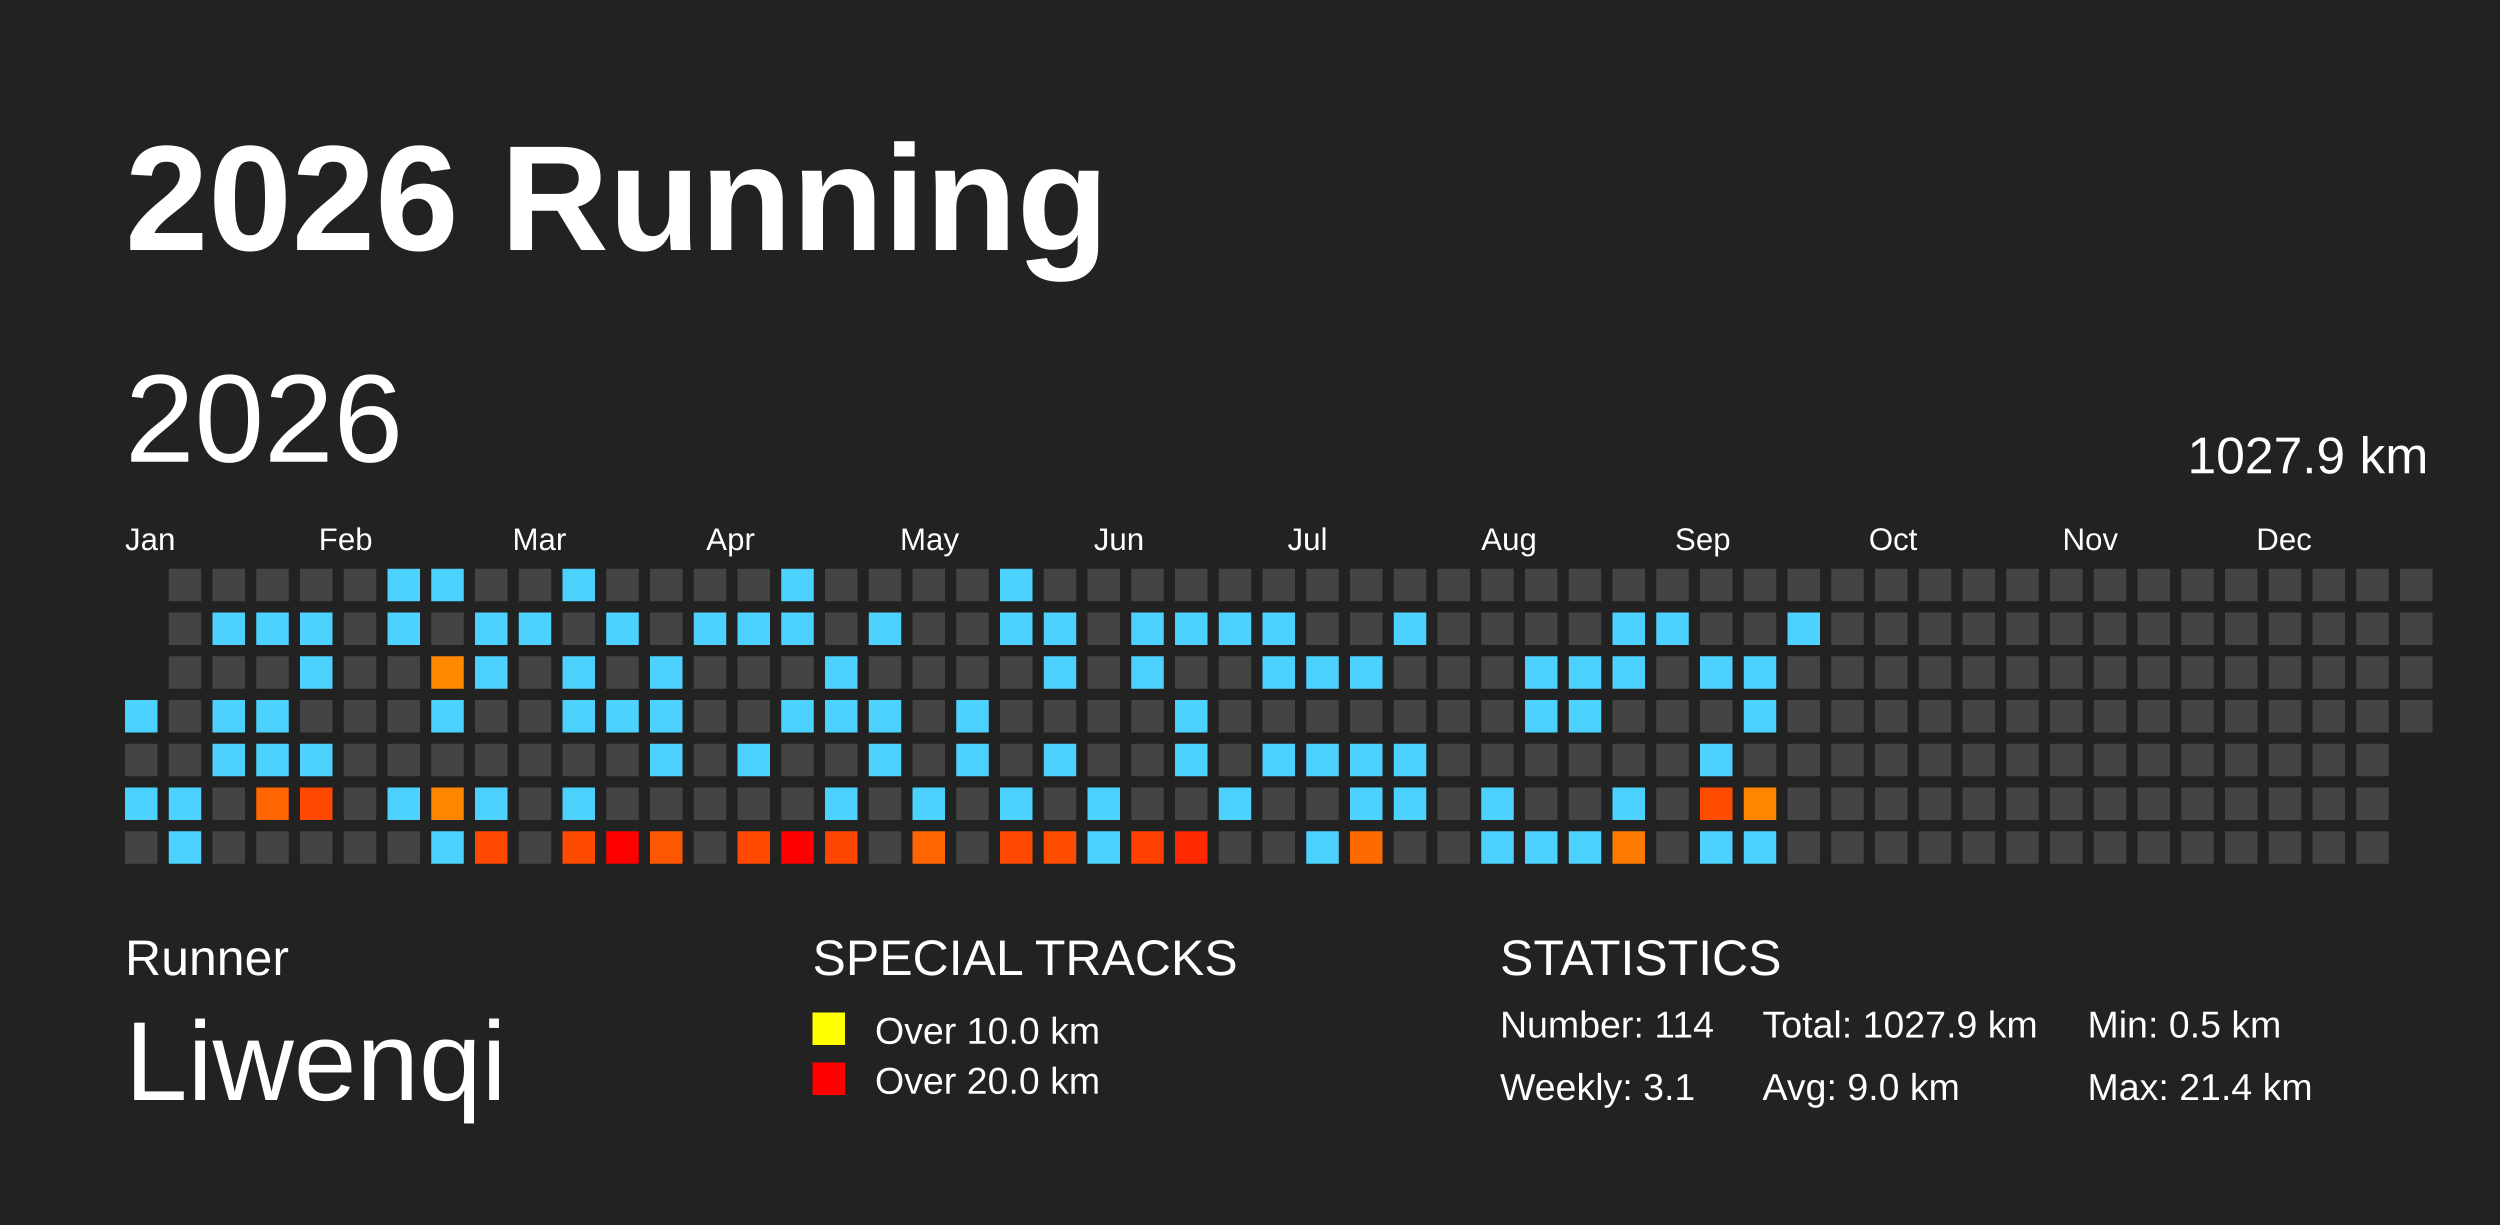
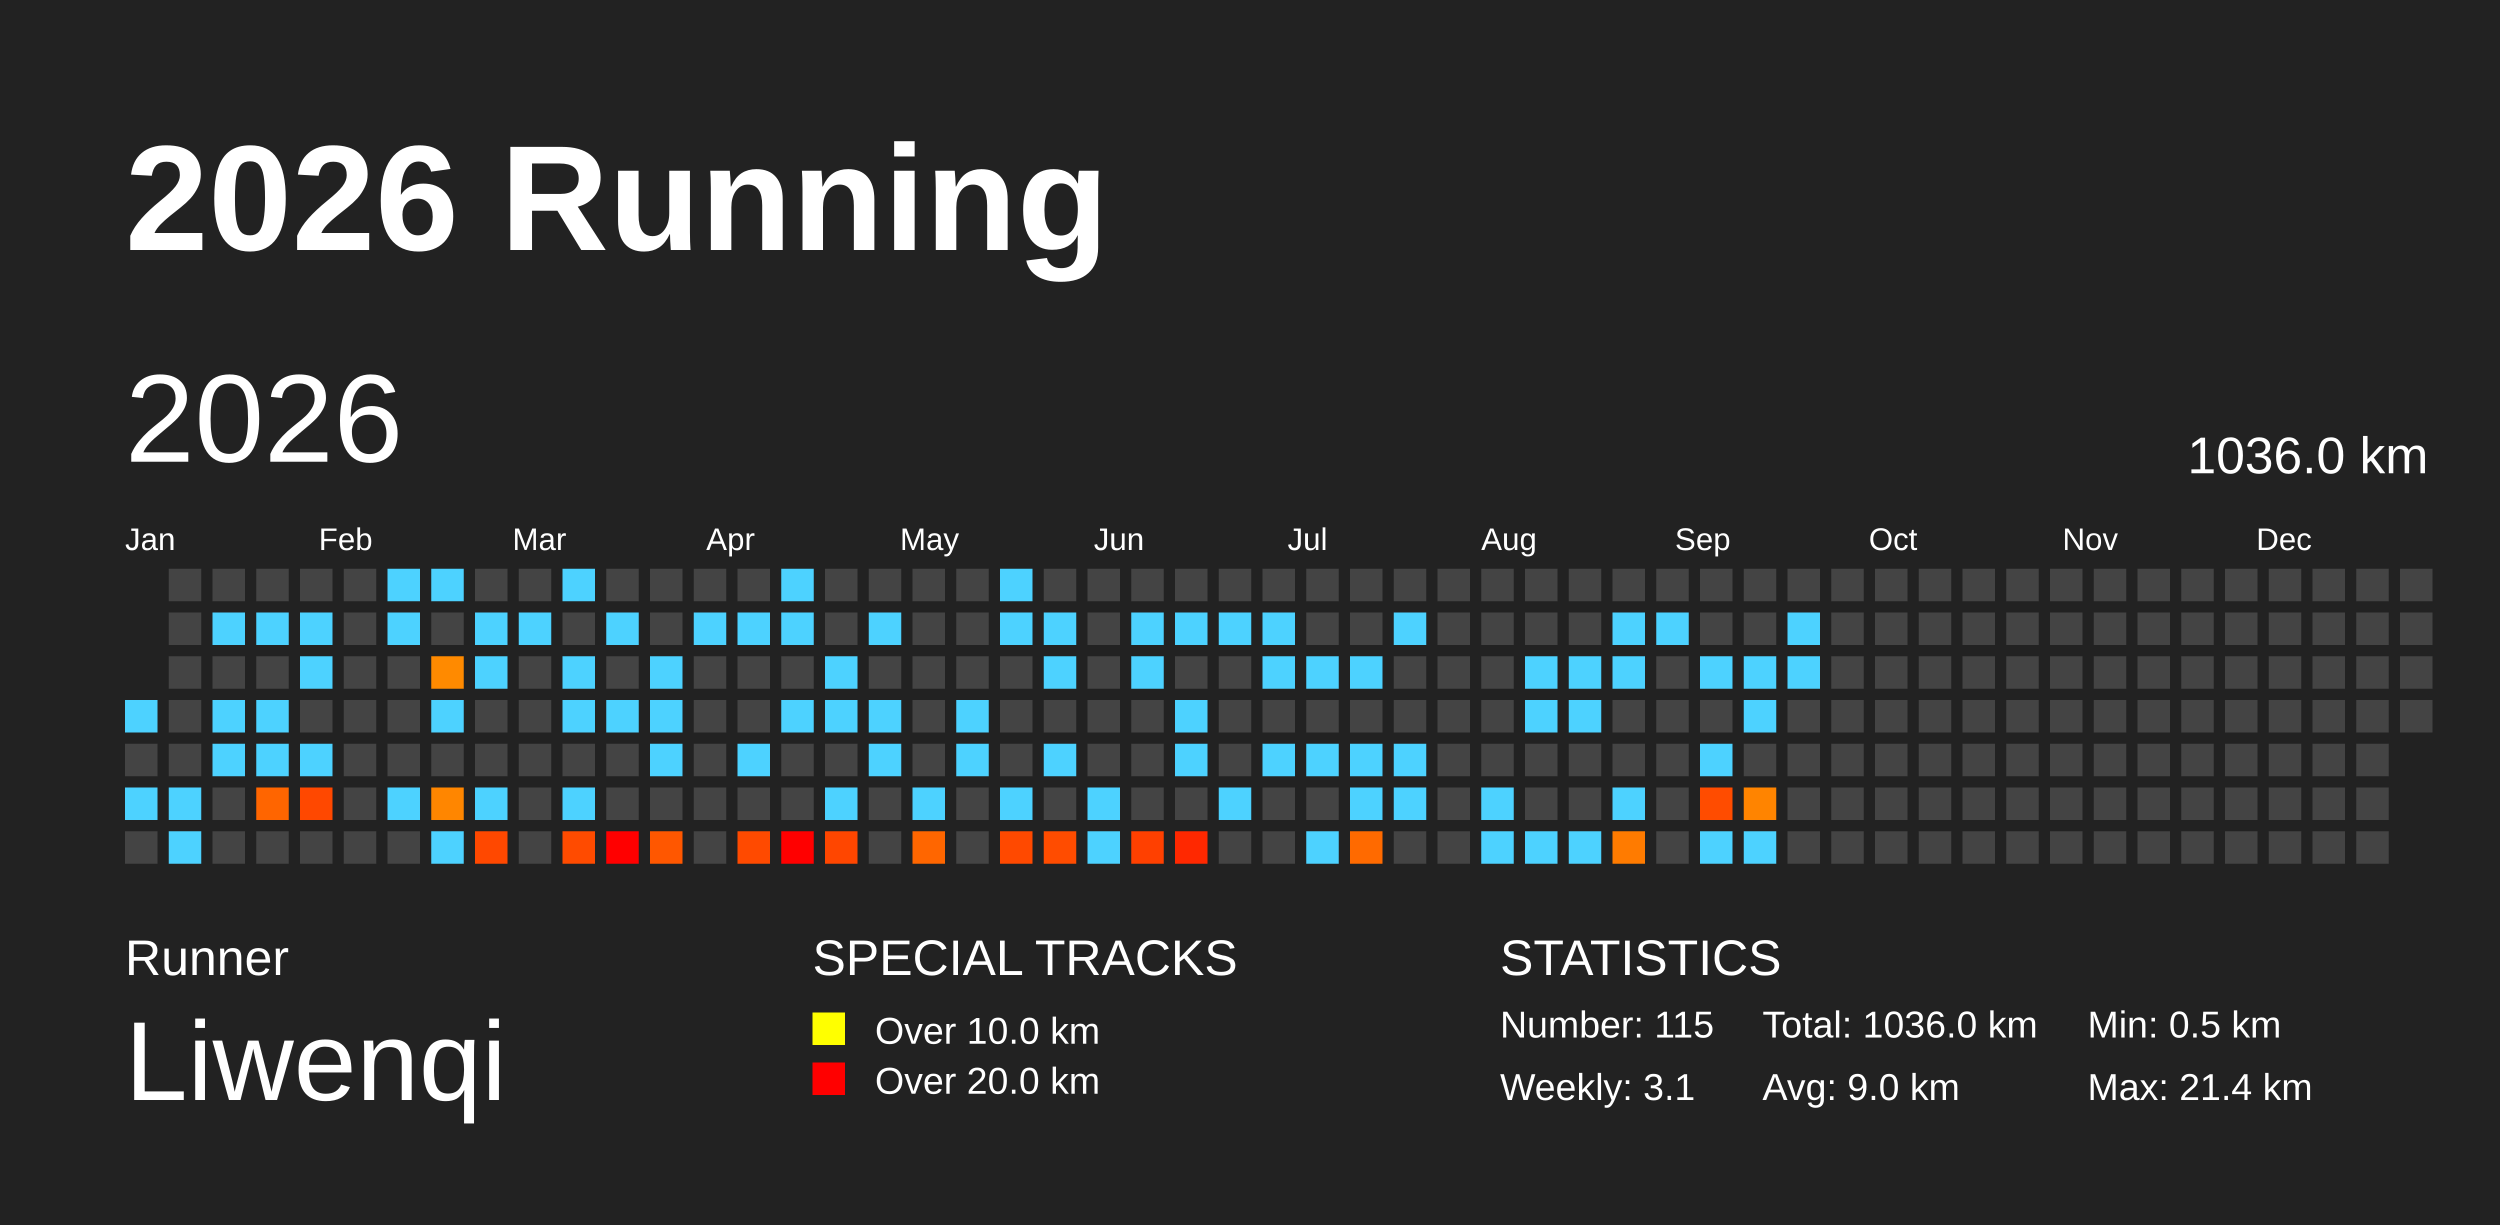
<svg xmlns="http://www.w3.org/2000/svg" baseProfile="full" height="98mm" version="1.1" viewBox="0,0,200,98" width="200mm">
  <defs />
  <rect fill="#222222" height="98" width="200" x="0" y="0" />
  <text fill="#FFFFFF" style="font-size:12px; font-family:Arial; font-weight:bold;" x="10" y="20">2026 Running</text>
  <text fill="#FFFFFF" style="font-size:4px; font-family:Arial" x="10" y="78">Runner</text>
  <text fill="#FFFFFF" style="font-size:9px; font-family:Arial" x="10" y="88">Liwenqi</text>
  <text fill="#FFFFFF" style="font-size:4px; font-family:Arial" x="65" y="78">SPECIAL TRACKS</text>
  <rect fill="yellow" height="2.6" width="2.6" x="65" y="81" />
  <text fill="#FFFFFF" style="font-size:3px; font-family:Arial" x="70" y="83.5">Over 10.0 km</text>
  <rect fill="red" height="2.6" width="2.6" x="65" y="85" />
  <text fill="#FFFFFF" style="font-size:3px; font-family:Arial" x="70" y="87.5">Over 20.0 km</text>
  <text fill="#FFFFFF" style="font-size:4px; font-family:Arial" x="120" y="78">STATISTICS</text>
-   <text fill="#FFFFFF" style="font-size:3px; font-family:Arial" x="120" y="83">Number: 114</text>
+   <text fill="#FFFFFF" style="font-size:3px; font-family:Arial" x="120" y="83">Number: 115</text>
  <text fill="#FFFFFF" style="font-size:3px; font-family:Arial" x="120" y="88">Weekly: 3.1</text>
-   <text fill="#FFFFFF" style="font-size:3px; font-family:Arial" x="141" y="83">Total: 1027.9 km</text>
+   <text fill="#FFFFFF" style="font-size:3px; font-family:Arial" x="141" y="83">Total: 1036.0 km</text>
  <text fill="#FFFFFF" style="font-size:3px; font-family:Arial" x="141" y="88">Avg: 9.0 km</text>
  <text fill="#FFFFFF" style="font-size:3px; font-family:Arial" x="167" y="83">Min: 0.5 km</text>
  <text fill="#FFFFFF" style="font-size:3px; font-family:Arial" x="167" y="88">Max: 21.4 km</text>
  <text dominant-baseline="hanging" fill="#FFFFFF" style="font-size:10.0px; font-family:Arial;" x="10" y="30">2026</text>
-   <text dominant-baseline="hanging" fill="#FFFFFF" style="font-size:4.125px; font-family:Arial;" x="175" y="35">1027.9 km</text>
+   <text dominant-baseline="hanging" fill="#FFFFFF" style="font-size:4.125px; font-family:Arial;" x="175" y="35">1036.0 km</text>
  <text fill="#FFFFFF" style="font-size:2.5px; font-family:Arial" x="10.0" y="44">Jan</text>
  <text fill="#FFFFFF" style="font-size:2.5px; font-family:Arial" x="25.5" y="44">Feb</text>
  <text fill="#FFFFFF" style="font-size:2.5px; font-family:Arial" x="41.0" y="44">Mar</text>
  <text fill="#FFFFFF" style="font-size:2.5px; font-family:Arial" x="56.5" y="44">Apr</text>
  <text fill="#FFFFFF" style="font-size:2.5px; font-family:Arial" x="72.0" y="44">May</text>
  <text fill="#FFFFFF" style="font-size:2.5px; font-family:Arial" x="87.5" y="44">Jun</text>
  <text fill="#FFFFFF" style="font-size:2.5px; font-family:Arial" x="103.0" y="44">Jul</text>
  <text fill="#FFFFFF" style="font-size:2.5px; font-family:Arial" x="118.5" y="44">Aug</text>
  <text fill="#FFFFFF" style="font-size:2.5px; font-family:Arial" x="134.0" y="44">Sep</text>
  <text fill="#FFFFFF" style="font-size:2.5px; font-family:Arial" x="149.5" y="44">Oct</text>
  <text fill="#FFFFFF" style="font-size:2.5px; font-family:Arial" x="165.0" y="44">Nov</text>
  <text fill="#FFFFFF" style="font-size:2.5px; font-family:Arial" x="180.5" y="44">Dec</text>
  <rect fill="#4dd2ff" height="2.6" width="2.6" x="10.0" y="56.0" />
  <rect fill="#444444" height="2.6" width="2.6" x="10.0" y="59.5" />
  <rect fill="#4dd2ff" height="2.6" width="2.6" x="10.0" y="63.0" />
  <rect fill="#444444" height="2.6" width="2.6" x="10.0" y="66.5" />
  <rect fill="#444444" height="2.6" width="2.6" x="13.5" y="45.5" />
  <rect fill="#444444" height="2.6" width="2.6" x="13.5" y="49.0" />
  <rect fill="#444444" height="2.6" width="2.6" x="13.5" y="52.5" />
  <rect fill="#444444" height="2.6" width="2.6" x="13.5" y="56.0" />
  <rect fill="#444444" height="2.6" width="2.6" x="13.5" y="59.5" />
  <rect fill="#4dd2ff" height="2.6" width="2.6" x="13.5" y="63.0" />
  <rect fill="#4dd2ff" height="2.6" width="2.6" x="13.5" y="66.5" />
  <rect fill="#444444" height="2.6" width="2.6" x="17.0" y="45.5" />
  <rect fill="#4dd2ff" height="2.6" width="2.6" x="17.0" y="49.0" />
  <rect fill="#444444" height="2.6" width="2.6" x="17.0" y="52.5" />
  <rect fill="#4dd2ff" height="2.6" width="2.6" x="17.0" y="56.0" />
  <rect fill="#4dd2ff" height="2.6" width="2.6" x="17.0" y="59.5" />
  <rect fill="#444444" height="2.6" width="2.6" x="17.0" y="63.0" />
  <rect fill="#444444" height="2.6" width="2.6" x="17.0" y="66.5" />
  <rect fill="#444444" height="2.6" width="2.6" x="20.5" y="45.5" />
  <rect fill="#4dd2ff" height="2.6" width="2.6" x="20.5" y="49.0" />
  <rect fill="#444444" height="2.6" width="2.6" x="20.5" y="52.5" />
  <rect fill="#4dd2ff" height="2.6" width="2.6" x="20.5" y="56.0" />
  <rect fill="#4dd2ff" height="2.6" width="2.6" x="20.5" y="59.5" />
  <rect fill="#ff6500" height="2.6" width="2.6" x="20.5" y="63.0" />
  <rect fill="#444444" height="2.6" width="2.6" x="20.5" y="66.5" />
  <rect fill="#444444" height="2.6" width="2.6" x="24.0" y="45.5" />
  <rect fill="#4dd2ff" height="2.6" width="2.6" x="24.0" y="49.0" />
  <rect fill="#4dd2ff" height="2.6" width="2.6" x="24.0" y="52.5" />
  <rect fill="#444444" height="2.6" width="2.6" x="24.0" y="56.0" />
  <rect fill="#4dd2ff" height="2.6" width="2.6" x="24.0" y="59.5" />
  <rect fill="#ff4800" height="2.6" width="2.6" x="24.0" y="63.0" />
  <rect fill="#444444" height="2.6" width="2.6" x="24.0" y="66.5" />
  <rect fill="#444444" height="2.6" width="2.6" x="27.5" y="45.5" />
  <rect fill="#444444" height="2.6" width="2.6" x="27.5" y="49.0" />
  <rect fill="#444444" height="2.6" width="2.6" x="27.5" y="52.5" />
  <rect fill="#444444" height="2.6" width="2.6" x="27.5" y="56.0" />
  <rect fill="#444444" height="2.6" width="2.6" x="27.5" y="59.5" />
  <rect fill="#444444" height="2.6" width="2.6" x="27.5" y="63.0" />
  <rect fill="#444444" height="2.6" width="2.6" x="27.5" y="66.5" />
  <rect fill="#4dd2ff" height="2.6" width="2.6" x="31.0" y="45.5" />
  <rect fill="#4dd2ff" height="2.6" width="2.6" x="31.0" y="49.0" />
  <rect fill="#444444" height="2.6" width="2.6" x="31.0" y="52.5" />
  <rect fill="#444444" height="2.6" width="2.6" x="31.0" y="56.0" />
  <rect fill="#444444" height="2.6" width="2.6" x="31.0" y="59.5" />
  <rect fill="#4dd2ff" height="2.6" width="2.6" x="31.0" y="63.0" />
  <rect fill="#444444" height="2.6" width="2.6" x="31.0" y="66.5" />
  <rect fill="#4dd2ff" height="2.6" width="2.6" x="34.5" y="45.5" />
  <rect fill="#444444" height="2.6" width="2.6" x="34.5" y="49.0" />
  <rect fill="#ff8a00" height="2.6" width="2.6" x="34.5" y="52.5" />
  <rect fill="#4dd2ff" height="2.6" width="2.6" x="34.5" y="56.0" />
  <rect fill="#444444" height="2.6" width="2.6" x="34.5" y="59.5" />
  <rect fill="#ff8600" height="2.6" width="2.6" x="34.5" y="63.0" />
  <rect fill="#4dd2ff" height="2.6" width="2.6" x="34.5" y="66.5" />
  <rect fill="#444444" height="2.6" width="2.6" x="38.0" y="45.5" />
  <rect fill="#4dd2ff" height="2.6" width="2.6" x="38.0" y="49.0" />
  <rect fill="#4dd2ff" height="2.6" width="2.6" x="38.0" y="52.5" />
  <rect fill="#444444" height="2.6" width="2.6" x="38.0" y="56.0" />
  <rect fill="#444444" height="2.6" width="2.6" x="38.0" y="59.5" />
  <rect fill="#4dd2ff" height="2.6" width="2.6" x="38.0" y="63.0" />
  <rect fill="#ff4800" height="2.6" width="2.6" x="38.0" y="66.5" />
  <rect fill="#444444" height="2.6" width="2.6" x="41.5" y="45.5" />
  <rect fill="#4dd2ff" height="2.6" width="2.6" x="41.5" y="49.0" />
  <rect fill="#444444" height="2.6" width="2.6" x="41.5" y="52.5" />
  <rect fill="#444444" height="2.6" width="2.6" x="41.5" y="56.0" />
  <rect fill="#444444" height="2.6" width="2.6" x="41.5" y="59.5" />
  <rect fill="#444444" height="2.6" width="2.6" x="41.5" y="63.0" />
  <rect fill="#444444" height="2.6" width="2.6" x="41.5" y="66.5" />
  <rect fill="#4dd2ff" height="2.6" width="2.6" x="45.0" y="45.5" />
  <rect fill="#444444" height="2.6" width="2.6" x="45.0" y="49.0" />
  <rect fill="#4dd2ff" height="2.6" width="2.6" x="45.0" y="52.5" />
  <rect fill="#4dd2ff" height="2.6" width="2.6" x="45.0" y="56.0" />
  <rect fill="#444444" height="2.6" width="2.6" x="45.0" y="59.5" />
  <rect fill="#4dd2ff" height="2.6" width="2.6" x="45.0" y="63.0" />
  <rect fill="#ff4b00" height="2.6" width="2.6" x="45.0" y="66.5" />
  <rect fill="#444444" height="2.6" width="2.6" x="48.5" y="45.5" />
  <rect fill="#4dd2ff" height="2.6" width="2.6" x="48.5" y="49.0" />
  <rect fill="#444444" height="2.6" width="2.6" x="48.5" y="52.5" />
  <rect fill="#4dd2ff" height="2.6" width="2.6" x="48.5" y="56.0" />
  <rect fill="#444444" height="2.6" width="2.6" x="48.5" y="59.5" />
  <rect fill="#444444" height="2.6" width="2.6" x="48.5" y="63.0" />
  <rect fill="red" height="2.6" width="2.6" x="48.5" y="66.5" />
  <rect fill="#444444" height="2.6" width="2.6" x="52.0" y="45.5" />
  <rect fill="#444444" height="2.6" width="2.6" x="52.0" y="49.0" />
  <rect fill="#4dd2ff" height="2.6" width="2.6" x="52.0" y="52.5" />
  <rect fill="#4dd2ff" height="2.6" width="2.6" x="52.0" y="56.0" />
  <rect fill="#4dd2ff" height="2.6" width="2.6" x="52.0" y="59.5" />
  <rect fill="#444444" height="2.6" width="2.6" x="52.0" y="63.0" />
  <rect fill="#ff5700" height="2.6" width="2.6" x="52.0" y="66.5" />
  <rect fill="#444444" height="2.6" width="2.6" x="55.5" y="45.5" />
  <rect fill="#4dd2ff" height="2.6" width="2.6" x="55.5" y="49.0" />
  <rect fill="#444444" height="2.6" width="2.6" x="55.5" y="52.5" />
  <rect fill="#444444" height="2.6" width="2.6" x="55.5" y="56.0" />
  <rect fill="#444444" height="2.6" width="2.6" x="55.5" y="59.5" />
  <rect fill="#444444" height="2.6" width="2.6" x="55.5" y="63.0" />
  <rect fill="#444444" height="2.6" width="2.6" x="55.5" y="66.5" />
  <rect fill="#444444" height="2.6" width="2.6" x="59.0" y="45.5" />
  <rect fill="#4dd2ff" height="2.6" width="2.6" x="59.0" y="49.0" />
  <rect fill="#444444" height="2.6" width="2.6" x="59.0" y="52.5" />
  <rect fill="#444444" height="2.6" width="2.6" x="59.0" y="56.0" />
  <rect fill="#4dd2ff" height="2.6" width="2.6" x="59.0" y="59.5" />
  <rect fill="#444444" height="2.6" width="2.6" x="59.0" y="63.0" />
  <rect fill="#ff4a00" height="2.6" width="2.6" x="59.0" y="66.5" />
  <rect fill="#4dd2ff" height="2.6" width="2.6" x="62.5" y="45.5" />
  <rect fill="#4dd2ff" height="2.6" width="2.6" x="62.5" y="49.0" />
  <rect fill="#444444" height="2.6" width="2.6" x="62.5" y="52.5" />
  <rect fill="#4dd2ff" height="2.6" width="2.6" x="62.5" y="56.0" />
  <rect fill="#444444" height="2.6" width="2.6" x="62.5" y="59.5" />
  <rect fill="#444444" height="2.6" width="2.6" x="62.5" y="63.0" />
  <rect fill="red" height="2.6" width="2.6" x="62.5" y="66.5" />
  <rect fill="#444444" height="2.6" width="2.6" x="66.0" y="45.5" />
  <rect fill="#444444" height="2.6" width="2.6" x="66.0" y="49.0" />
  <rect fill="#4dd2ff" height="2.6" width="2.6" x="66.0" y="52.5" />
  <rect fill="#4dd2ff" height="2.6" width="2.6" x="66.0" y="56.0" />
  <rect fill="#444444" height="2.6" width="2.6" x="66.0" y="59.5" />
  <rect fill="#4dd2ff" height="2.6" width="2.6" x="66.0" y="63.0" />
  <rect fill="#ff4600" height="2.6" width="2.6" x="66.0" y="66.5" />
  <rect fill="#444444" height="2.6" width="2.6" x="69.5" y="45.5" />
  <rect fill="#4dd2ff" height="2.6" width="2.6" x="69.5" y="49.0" />
  <rect fill="#444444" height="2.6" width="2.6" x="69.5" y="52.5" />
  <rect fill="#4dd2ff" height="2.6" width="2.6" x="69.5" y="56.0" />
  <rect fill="#4dd2ff" height="2.6" width="2.6" x="69.5" y="59.5" />
  <rect fill="#444444" height="2.6" width="2.6" x="69.5" y="63.0" />
  <rect fill="#444444" height="2.6" width="2.6" x="69.5" y="66.5" />
  <rect fill="#444444" height="2.6" width="2.6" x="73.0" y="45.5" />
  <rect fill="#444444" height="2.6" width="2.6" x="73.0" y="49.0" />
  <rect fill="#444444" height="2.6" width="2.6" x="73.0" y="52.5" />
  <rect fill="#444444" height="2.6" width="2.6" x="73.0" y="56.0" />
  <rect fill="#444444" height="2.6" width="2.6" x="73.0" y="59.5" />
  <rect fill="#4dd2ff" height="2.6" width="2.6" x="73.0" y="63.0" />
  <rect fill="#ff6600" height="2.6" width="2.6" x="73.0" y="66.5" />
  <rect fill="#444444" height="2.6" width="2.6" x="76.5" y="45.5" />
  <rect fill="#444444" height="2.6" width="2.6" x="76.5" y="49.0" />
  <rect fill="#444444" height="2.6" width="2.6" x="76.5" y="52.5" />
  <rect fill="#4dd2ff" height="2.6" width="2.6" x="76.5" y="56.0" />
  <rect fill="#4dd2ff" height="2.6" width="2.6" x="76.5" y="59.5" />
  <rect fill="#444444" height="2.6" width="2.6" x="76.5" y="63.0" />
  <rect fill="#444444" height="2.6" width="2.6" x="76.5" y="66.5" />
  <rect fill="#4dd2ff" height="2.6" width="2.6" x="80.0" y="45.5" />
  <rect fill="#4dd2ff" height="2.6" width="2.6" x="80.0" y="49.0" />
  <rect fill="#444444" height="2.6" width="2.6" x="80.0" y="52.5" />
  <rect fill="#444444" height="2.6" width="2.6" x="80.0" y="56.0" />
  <rect fill="#444444" height="2.6" width="2.6" x="80.0" y="59.5" />
  <rect fill="#4dd2ff" height="2.6" width="2.6" x="80.0" y="63.0" />
  <rect fill="#ff4900" height="2.6" width="2.6" x="80.0" y="66.5" />
  <rect fill="#444444" height="2.6" width="2.6" x="83.5" y="45.5" />
  <rect fill="#4dd2ff" height="2.6" width="2.6" x="83.5" y="49.0" />
  <rect fill="#4dd2ff" height="2.6" width="2.6" x="83.5" y="52.5" />
  <rect fill="#444444" height="2.6" width="2.6" x="83.5" y="56.0" />
  <rect fill="#4dd2ff" height="2.6" width="2.6" x="83.5" y="59.5" />
  <rect fill="#444444" height="2.6" width="2.6" x="83.5" y="63.0" />
  <rect fill="#ff4c00" height="2.6" width="2.6" x="83.5" y="66.5" />
  <rect fill="#444444" height="2.6" width="2.6" x="87.0" y="45.5" />
  <rect fill="#444444" height="2.6" width="2.6" x="87.0" y="49.0" />
  <rect fill="#444444" height="2.6" width="2.6" x="87.0" y="52.5" />
  <rect fill="#444444" height="2.6" width="2.6" x="87.0" y="56.0" />
  <rect fill="#444444" height="2.6" width="2.6" x="87.0" y="59.5" />
  <rect fill="#4dd2ff" height="2.6" width="2.6" x="87.0" y="63.0" />
  <rect fill="#4dd2ff" height="2.6" width="2.6" x="87.0" y="66.5" />
  <rect fill="#444444" height="2.6" width="2.6" x="90.5" y="45.5" />
  <rect fill="#4dd2ff" height="2.6" width="2.6" x="90.5" y="49.0" />
  <rect fill="#4dd2ff" height="2.6" width="2.6" x="90.5" y="52.5" />
  <rect fill="#444444" height="2.6" width="2.6" x="90.5" y="56.0" />
  <rect fill="#444444" height="2.6" width="2.6" x="90.5" y="59.5" />
  <rect fill="#444444" height="2.6" width="2.6" x="90.5" y="63.0" />
  <rect fill="#ff4000" height="2.6" width="2.6" x="90.5" y="66.5" />
  <rect fill="#444444" height="2.6" width="2.6" x="94.0" y="45.5" />
  <rect fill="#4dd2ff" height="2.6" width="2.6" x="94.0" y="49.0" />
  <rect fill="#444444" height="2.6" width="2.6" x="94.0" y="52.5" />
  <rect fill="#4dd2ff" height="2.6" width="2.6" x="94.0" y="56.0" />
  <rect fill="#4dd2ff" height="2.6" width="2.6" x="94.0" y="59.5" />
  <rect fill="#444444" height="2.6" width="2.6" x="94.0" y="63.0" />
  <rect fill="#ff2800" height="2.6" width="2.6" x="94.0" y="66.5" />
  <rect fill="#444444" height="2.6" width="2.6" x="97.5" y="45.5" />
  <rect fill="#4dd2ff" height="2.6" width="2.6" x="97.5" y="49.0" />
  <rect fill="#444444" height="2.6" width="2.6" x="97.5" y="52.5" />
  <rect fill="#444444" height="2.6" width="2.6" x="97.5" y="56.0" />
  <rect fill="#444444" height="2.6" width="2.6" x="97.5" y="59.5" />
  <rect fill="#4dd2ff" height="2.6" width="2.6" x="97.5" y="63.0" />
  <rect fill="#444444" height="2.6" width="2.6" x="97.5" y="66.5" />
  <rect fill="#444444" height="2.6" width="2.6" x="101.0" y="45.5" />
  <rect fill="#4dd2ff" height="2.6" width="2.6" x="101.0" y="49.0" />
  <rect fill="#4dd2ff" height="2.6" width="2.6" x="101.0" y="52.5" />
  <rect fill="#444444" height="2.6" width="2.6" x="101.0" y="56.0" />
  <rect fill="#4dd2ff" height="2.6" width="2.6" x="101.0" y="59.5" />
  <rect fill="#444444" height="2.6" width="2.6" x="101.0" y="63.0" />
  <rect fill="#444444" height="2.6" width="2.6" x="101.0" y="66.5" />
  <rect fill="#444444" height="2.6" width="2.6" x="104.5" y="45.5" />
  <rect fill="#444444" height="2.6" width="2.6" x="104.5" y="49.0" />
  <rect fill="#4dd2ff" height="2.6" width="2.6" x="104.5" y="52.5" />
  <rect fill="#444444" height="2.6" width="2.6" x="104.5" y="56.0" />
  <rect fill="#4dd2ff" height="2.6" width="2.6" x="104.5" y="59.5" />
  <rect fill="#444444" height="2.6" width="2.6" x="104.5" y="63.0" />
  <rect fill="#4dd2ff" height="2.6" width="2.6" x="104.5" y="66.5" />
  <rect fill="#444444" height="2.6" width="2.6" x="108.0" y="45.5" />
  <rect fill="#444444" height="2.6" width="2.6" x="108.0" y="49.0" />
  <rect fill="#4dd2ff" height="2.6" width="2.6" x="108.0" y="52.5" />
  <rect fill="#444444" height="2.6" width="2.6" x="108.0" y="56.0" />
  <rect fill="#4dd2ff" height="2.6" width="2.6" x="108.0" y="59.5" />
  <rect fill="#4dd2ff" height="2.6" width="2.6" x="108.0" y="63.0" />
  <rect fill="#ff6a00" height="2.6" width="2.6" x="108.0" y="66.5" />
  <rect fill="#444444" height="2.6" width="2.6" x="111.5" y="45.5" />
  <rect fill="#4dd2ff" height="2.6" width="2.6" x="111.5" y="49.0" />
  <rect fill="#444444" height="2.6" width="2.6" x="111.5" y="52.5" />
  <rect fill="#444444" height="2.6" width="2.6" x="111.5" y="56.0" />
  <rect fill="#4dd2ff" height="2.6" width="2.6" x="111.5" y="59.5" />
  <rect fill="#4dd2ff" height="2.6" width="2.6" x="111.5" y="63.0" />
  <rect fill="#444444" height="2.6" width="2.6" x="111.5" y="66.5" />
  <rect fill="#444444" height="2.6" width="2.6" x="115.0" y="45.5" />
  <rect fill="#444444" height="2.6" width="2.6" x="115.0" y="49.0" />
  <rect fill="#444444" height="2.6" width="2.6" x="115.0" y="52.5" />
  <rect fill="#444444" height="2.6" width="2.6" x="115.0" y="56.0" />
  <rect fill="#444444" height="2.6" width="2.6" x="115.0" y="59.5" />
  <rect fill="#444444" height="2.6" width="2.6" x="115.0" y="63.0" />
  <rect fill="#444444" height="2.6" width="2.6" x="115.0" y="66.5" />
  <rect fill="#444444" height="2.6" width="2.6" x="118.5" y="45.5" />
  <rect fill="#444444" height="2.6" width="2.6" x="118.5" y="49.0" />
  <rect fill="#444444" height="2.6" width="2.6" x="118.5" y="52.5" />
  <rect fill="#444444" height="2.6" width="2.6" x="118.5" y="56.0" />
  <rect fill="#444444" height="2.6" width="2.6" x="118.5" y="59.5" />
  <rect fill="#4dd2ff" height="2.6" width="2.6" x="118.5" y="63.0" />
  <rect fill="#4dd2ff" height="2.6" width="2.6" x="118.5" y="66.5" />
  <rect fill="#444444" height="2.6" width="2.6" x="122.0" y="45.5" />
  <rect fill="#444444" height="2.6" width="2.6" x="122.0" y="49.0" />
  <rect fill="#4dd2ff" height="2.6" width="2.6" x="122.0" y="52.5" />
  <rect fill="#4dd2ff" height="2.6" width="2.6" x="122.0" y="56.0" />
  <rect fill="#444444" height="2.6" width="2.6" x="122.0" y="59.5" />
  <rect fill="#444444" height="2.6" width="2.6" x="122.0" y="63.0" />
  <rect fill="#4dd2ff" height="2.6" width="2.6" x="122.0" y="66.5" />
  <rect fill="#444444" height="2.6" width="2.6" x="125.5" y="45.5" />
  <rect fill="#444444" height="2.6" width="2.6" x="125.5" y="49.0" />
  <rect fill="#4dd2ff" height="2.6" width="2.6" x="125.5" y="52.5" />
  <rect fill="#4dd2ff" height="2.6" width="2.6" x="125.5" y="56.0" />
  <rect fill="#444444" height="2.6" width="2.6" x="125.5" y="59.5" />
  <rect fill="#444444" height="2.6" width="2.6" x="125.5" y="63.0" />
  <rect fill="#4dd2ff" height="2.6" width="2.6" x="125.5" y="66.5" />
  <rect fill="#444444" height="2.6" width="2.6" x="129.0" y="45.5" />
  <rect fill="#4dd2ff" height="2.6" width="2.6" x="129.0" y="49.0" />
  <rect fill="#4dd2ff" height="2.6" width="2.6" x="129.0" y="52.5" />
  <rect fill="#444444" height="2.6" width="2.6" x="129.0" y="56.0" />
  <rect fill="#444444" height="2.6" width="2.6" x="129.0" y="59.5" />
  <rect fill="#4dd2ff" height="2.6" width="2.6" x="129.0" y="63.0" />
  <rect fill="#ff7b00" height="2.6" width="2.6" x="129.0" y="66.5" />
  <rect fill="#444444" height="2.6" width="2.6" x="132.5" y="45.5" />
  <rect fill="#4dd2ff" height="2.6" width="2.6" x="132.5" y="49.0" />
  <rect fill="#444444" height="2.6" width="2.6" x="132.5" y="52.5" />
  <rect fill="#444444" height="2.6" width="2.6" x="132.5" y="56.0" />
  <rect fill="#444444" height="2.6" width="2.6" x="132.5" y="59.5" />
  <rect fill="#444444" height="2.6" width="2.6" x="132.5" y="63.0" />
  <rect fill="#444444" height="2.6" width="2.6" x="132.5" y="66.5" />
  <rect fill="#444444" height="2.6" width="2.6" x="136.0" y="45.5" />
  <rect fill="#444444" height="2.6" width="2.6" x="136.0" y="49.0" />
  <rect fill="#4dd2ff" height="2.6" width="2.6" x="136.0" y="52.5" />
  <rect fill="#444444" height="2.6" width="2.6" x="136.0" y="56.0" />
  <rect fill="#4dd2ff" height="2.6" width="2.6" x="136.0" y="59.5" />
  <rect fill="#ff4c00" height="2.6" width="2.6" x="136.0" y="63.0" />
  <rect fill="#4dd2ff" height="2.6" width="2.6" x="136.0" y="66.5" />
  <rect fill="#444444" height="2.6" width="2.6" x="139.5" y="45.5" />
  <rect fill="#444444" height="2.6" width="2.6" x="139.5" y="49.0" />
  <rect fill="#4dd2ff" height="2.6" width="2.6" x="139.5" y="52.5" />
  <rect fill="#4dd2ff" height="2.6" width="2.6" x="139.5" y="56.0" />
  <rect fill="#444444" height="2.6" width="2.6" x="139.5" y="59.5" />
  <rect fill="#ff8400" height="2.6" width="2.6" x="139.5" y="63.0" />
  <rect fill="#4dd2ff" height="2.6" width="2.6" x="139.5" y="66.5" />
  <rect fill="#444444" height="2.6" width="2.6" x="143.0" y="45.5" />
  <rect fill="#4dd2ff" height="2.6" width="2.6" x="143.0" y="49.0" />
-   <rect fill="#444444" height="2.6" width="2.6" x="143.0" y="52.5" />
+   <rect fill="#4dd2ff" height="2.6" width="2.6" x="143.0" y="52.5" />
  <rect fill="#444444" height="2.6" width="2.6" x="143.0" y="56.0" />
  <rect fill="#444444" height="2.6" width="2.6" x="143.0" y="59.5" />
  <rect fill="#444444" height="2.6" width="2.6" x="143.0" y="63.0" />
  <rect fill="#444444" height="2.6" width="2.6" x="143.0" y="66.5" />
  <rect fill="#444444" height="2.6" width="2.6" x="146.5" y="45.5" />
  <rect fill="#444444" height="2.6" width="2.6" x="146.5" y="49.0" />
  <rect fill="#444444" height="2.6" width="2.6" x="146.5" y="52.5" />
  <rect fill="#444444" height="2.6" width="2.6" x="146.5" y="56.0" />
  <rect fill="#444444" height="2.6" width="2.6" x="146.5" y="59.5" />
  <rect fill="#444444" height="2.6" width="2.6" x="146.5" y="63.0" />
  <rect fill="#444444" height="2.6" width="2.6" x="146.5" y="66.5" />
  <rect fill="#444444" height="2.6" width="2.6" x="150.0" y="45.5" />
  <rect fill="#444444" height="2.6" width="2.6" x="150.0" y="49.0" />
  <rect fill="#444444" height="2.6" width="2.6" x="150.0" y="52.5" />
  <rect fill="#444444" height="2.6" width="2.6" x="150.0" y="56.0" />
  <rect fill="#444444" height="2.6" width="2.6" x="150.0" y="59.5" />
  <rect fill="#444444" height="2.6" width="2.6" x="150.0" y="63.0" />
  <rect fill="#444444" height="2.6" width="2.6" x="150.0" y="66.5" />
  <rect fill="#444444" height="2.6" width="2.6" x="153.5" y="45.5" />
  <rect fill="#444444" height="2.6" width="2.6" x="153.5" y="49.0" />
  <rect fill="#444444" height="2.6" width="2.6" x="153.5" y="52.5" />
  <rect fill="#444444" height="2.6" width="2.6" x="153.5" y="56.0" />
  <rect fill="#444444" height="2.6" width="2.6" x="153.5" y="59.5" />
  <rect fill="#444444" height="2.6" width="2.6" x="153.5" y="63.0" />
  <rect fill="#444444" height="2.6" width="2.6" x="153.5" y="66.5" />
  <rect fill="#444444" height="2.6" width="2.6" x="157.0" y="45.5" />
  <rect fill="#444444" height="2.6" width="2.6" x="157.0" y="49.0" />
  <rect fill="#444444" height="2.6" width="2.6" x="157.0" y="52.5" />
  <rect fill="#444444" height="2.6" width="2.6" x="157.0" y="56.0" />
  <rect fill="#444444" height="2.6" width="2.6" x="157.0" y="59.5" />
  <rect fill="#444444" height="2.6" width="2.6" x="157.0" y="63.0" />
  <rect fill="#444444" height="2.6" width="2.6" x="157.0" y="66.5" />
  <rect fill="#444444" height="2.6" width="2.6" x="160.5" y="45.5" />
  <rect fill="#444444" height="2.6" width="2.6" x="160.5" y="49.0" />
  <rect fill="#444444" height="2.6" width="2.6" x="160.5" y="52.5" />
  <rect fill="#444444" height="2.6" width="2.6" x="160.5" y="56.0" />
  <rect fill="#444444" height="2.6" width="2.6" x="160.5" y="59.5" />
  <rect fill="#444444" height="2.6" width="2.6" x="160.5" y="63.0" />
  <rect fill="#444444" height="2.6" width="2.6" x="160.5" y="66.5" />
  <rect fill="#444444" height="2.6" width="2.6" x="164.0" y="45.5" />
  <rect fill="#444444" height="2.6" width="2.6" x="164.0" y="49.0" />
  <rect fill="#444444" height="2.6" width="2.6" x="164.0" y="52.5" />
  <rect fill="#444444" height="2.6" width="2.6" x="164.0" y="56.0" />
  <rect fill="#444444" height="2.6" width="2.6" x="164.0" y="59.5" />
  <rect fill="#444444" height="2.6" width="2.6" x="164.0" y="63.0" />
  <rect fill="#444444" height="2.6" width="2.6" x="164.0" y="66.5" />
  <rect fill="#444444" height="2.6" width="2.6" x="167.5" y="45.5" />
  <rect fill="#444444" height="2.6" width="2.6" x="167.5" y="49.0" />
  <rect fill="#444444" height="2.6" width="2.6" x="167.5" y="52.5" />
  <rect fill="#444444" height="2.6" width="2.6" x="167.5" y="56.0" />
  <rect fill="#444444" height="2.6" width="2.6" x="167.5" y="59.5" />
  <rect fill="#444444" height="2.6" width="2.6" x="167.5" y="63.0" />
  <rect fill="#444444" height="2.6" width="2.6" x="167.5" y="66.5" />
  <rect fill="#444444" height="2.6" width="2.6" x="171.0" y="45.5" />
  <rect fill="#444444" height="2.6" width="2.6" x="171.0" y="49.0" />
  <rect fill="#444444" height="2.6" width="2.6" x="171.0" y="52.5" />
  <rect fill="#444444" height="2.6" width="2.6" x="171.0" y="56.0" />
  <rect fill="#444444" height="2.6" width="2.6" x="171.0" y="59.5" />
  <rect fill="#444444" height="2.6" width="2.6" x="171.0" y="63.0" />
  <rect fill="#444444" height="2.6" width="2.6" x="171.0" y="66.5" />
  <rect fill="#444444" height="2.6" width="2.6" x="174.5" y="45.5" />
  <rect fill="#444444" height="2.6" width="2.6" x="174.5" y="49.0" />
  <rect fill="#444444" height="2.6" width="2.6" x="174.5" y="52.5" />
  <rect fill="#444444" height="2.6" width="2.6" x="174.5" y="56.0" />
  <rect fill="#444444" height="2.6" width="2.6" x="174.5" y="59.5" />
  <rect fill="#444444" height="2.6" width="2.6" x="174.5" y="63.0" />
  <rect fill="#444444" height="2.6" width="2.6" x="174.5" y="66.5" />
  <rect fill="#444444" height="2.6" width="2.6" x="178.0" y="45.5" />
  <rect fill="#444444" height="2.6" width="2.6" x="178.0" y="49.0" />
  <rect fill="#444444" height="2.6" width="2.6" x="178.0" y="52.5" />
  <rect fill="#444444" height="2.6" width="2.6" x="178.0" y="56.0" />
  <rect fill="#444444" height="2.6" width="2.6" x="178.0" y="59.5" />
  <rect fill="#444444" height="2.6" width="2.6" x="178.0" y="63.0" />
  <rect fill="#444444" height="2.6" width="2.6" x="178.0" y="66.5" />
  <rect fill="#444444" height="2.6" width="2.6" x="181.5" y="45.5" />
  <rect fill="#444444" height="2.6" width="2.6" x="181.5" y="49.0" />
  <rect fill="#444444" height="2.6" width="2.6" x="181.5" y="52.5" />
  <rect fill="#444444" height="2.6" width="2.6" x="181.5" y="56.0" />
  <rect fill="#444444" height="2.6" width="2.6" x="181.5" y="59.5" />
  <rect fill="#444444" height="2.6" width="2.6" x="181.5" y="63.0" />
  <rect fill="#444444" height="2.6" width="2.6" x="181.5" y="66.5" />
  <rect fill="#444444" height="2.6" width="2.6" x="185.0" y="45.5" />
  <rect fill="#444444" height="2.6" width="2.6" x="185.0" y="49.0" />
  <rect fill="#444444" height="2.6" width="2.6" x="185.0" y="52.5" />
  <rect fill="#444444" height="2.6" width="2.6" x="185.0" y="56.0" />
  <rect fill="#444444" height="2.6" width="2.6" x="185.0" y="59.5" />
  <rect fill="#444444" height="2.6" width="2.6" x="185.0" y="63.0" />
  <rect fill="#444444" height="2.6" width="2.6" x="185.0" y="66.5" />
  <rect fill="#444444" height="2.6" width="2.6" x="188.5" y="45.5" />
  <rect fill="#444444" height="2.6" width="2.6" x="188.5" y="49.0" />
  <rect fill="#444444" height="2.6" width="2.6" x="188.5" y="52.5" />
  <rect fill="#444444" height="2.6" width="2.6" x="188.5" y="56.0" />
  <rect fill="#444444" height="2.6" width="2.6" x="188.5" y="59.5" />
  <rect fill="#444444" height="2.6" width="2.6" x="188.5" y="63.0" />
  <rect fill="#444444" height="2.6" width="2.6" x="188.5" y="66.5" />
  <rect fill="#444444" height="2.6" width="2.6" x="192.0" y="45.5" />
  <rect fill="#444444" height="2.6" width="2.6" x="192.0" y="49.0" />
  <rect fill="#444444" height="2.6" width="2.6" x="192.0" y="52.5" />
  <rect fill="#444444" height="2.6" width="2.6" x="192.0" y="56.0" />
</svg>
